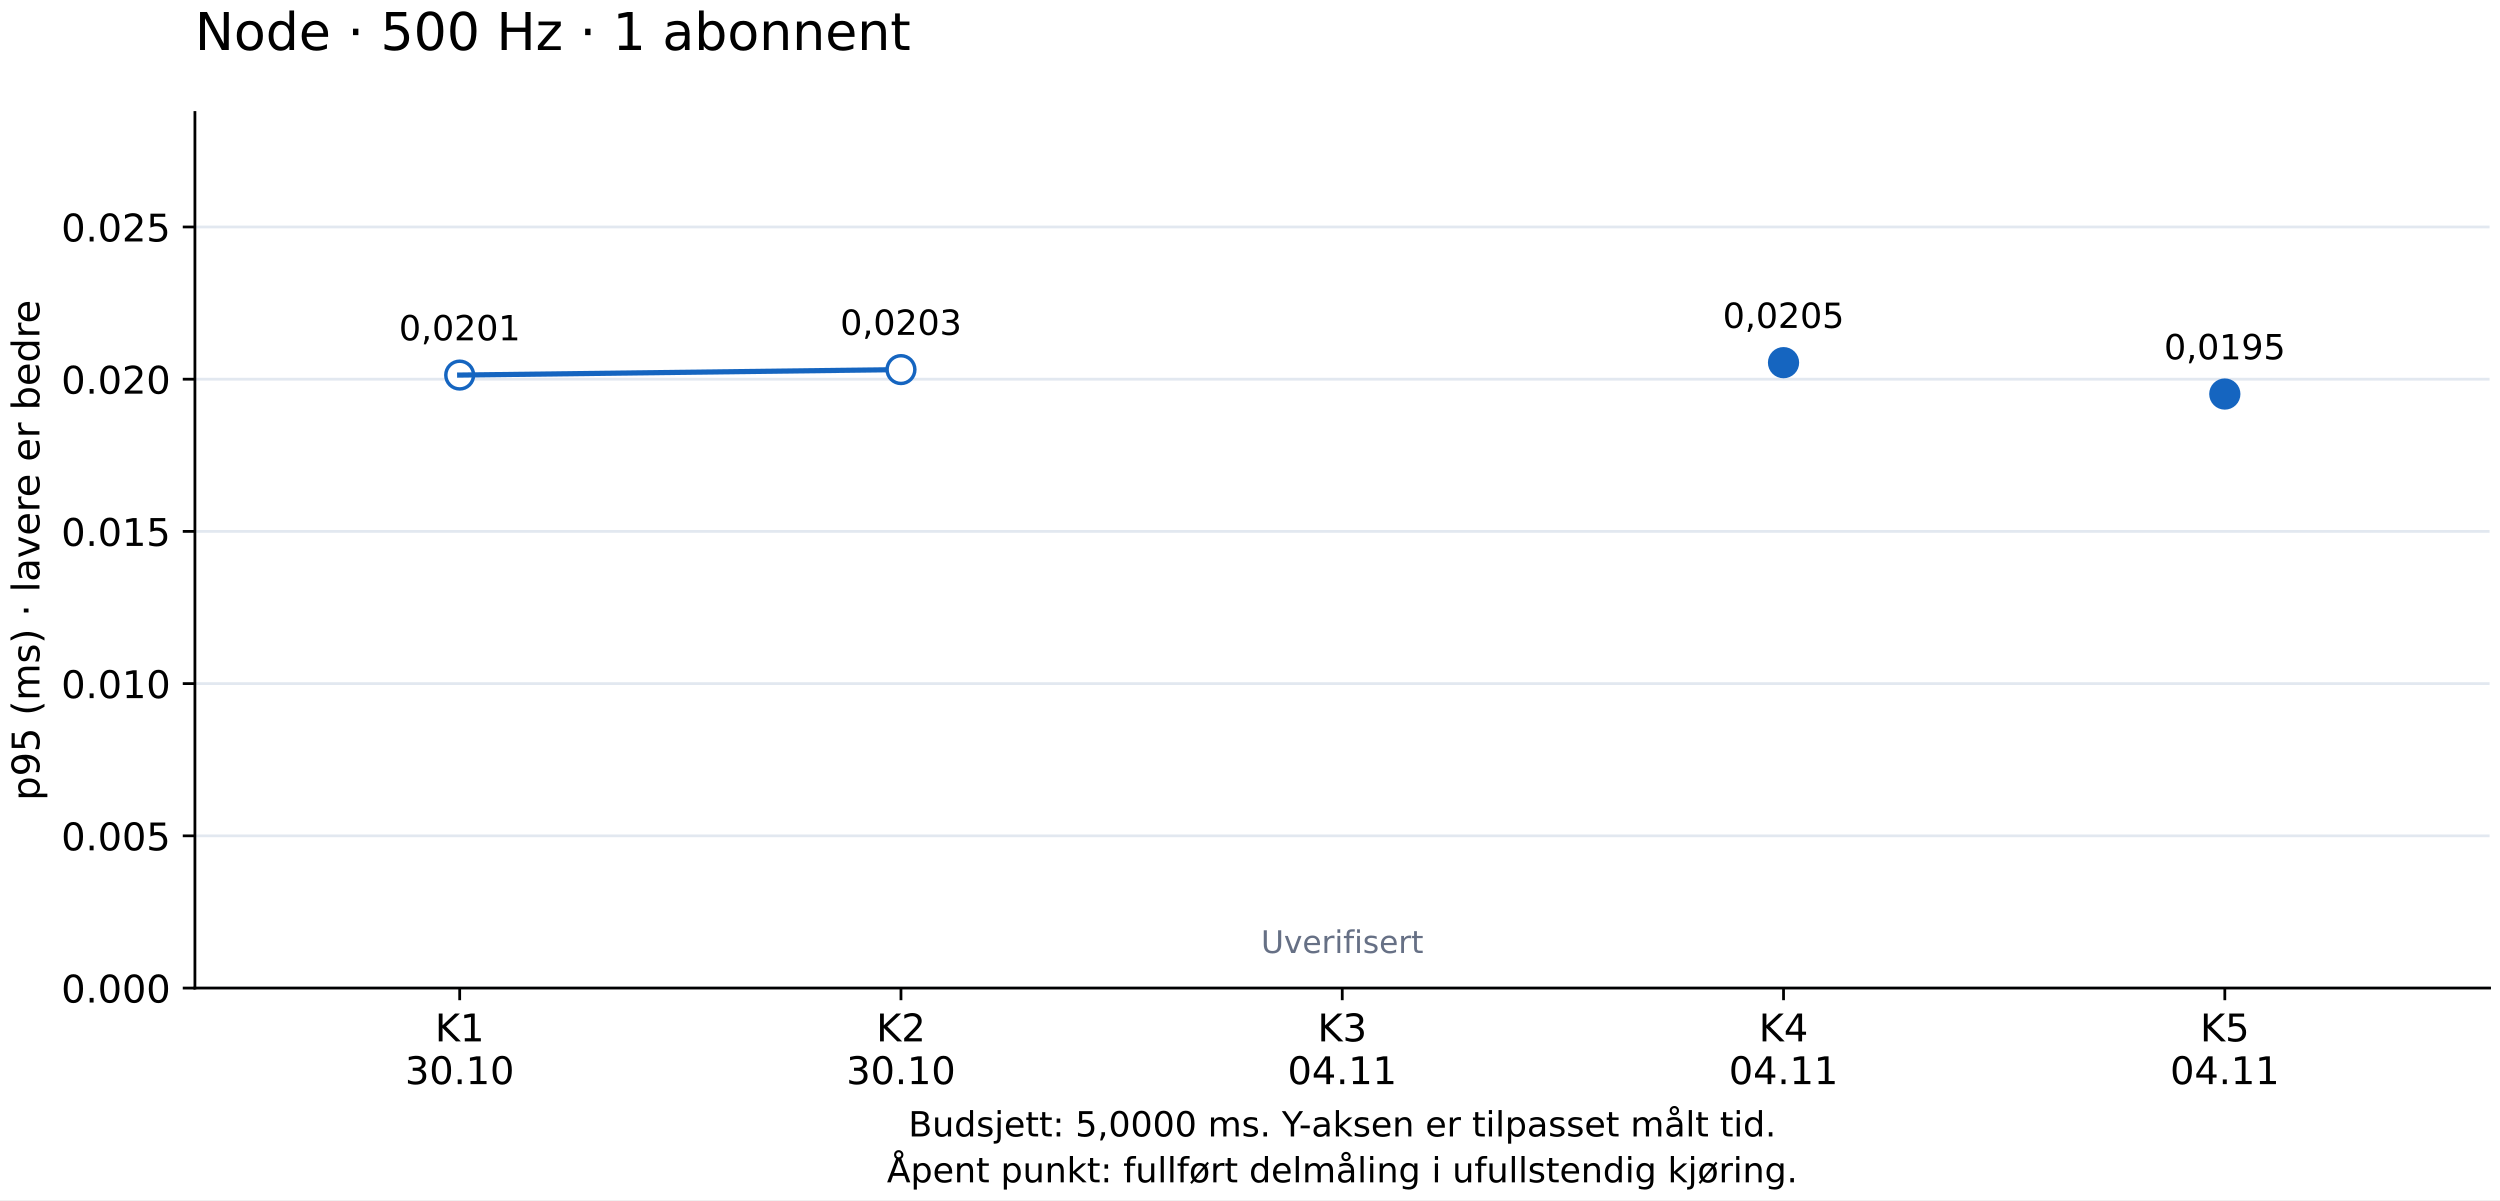
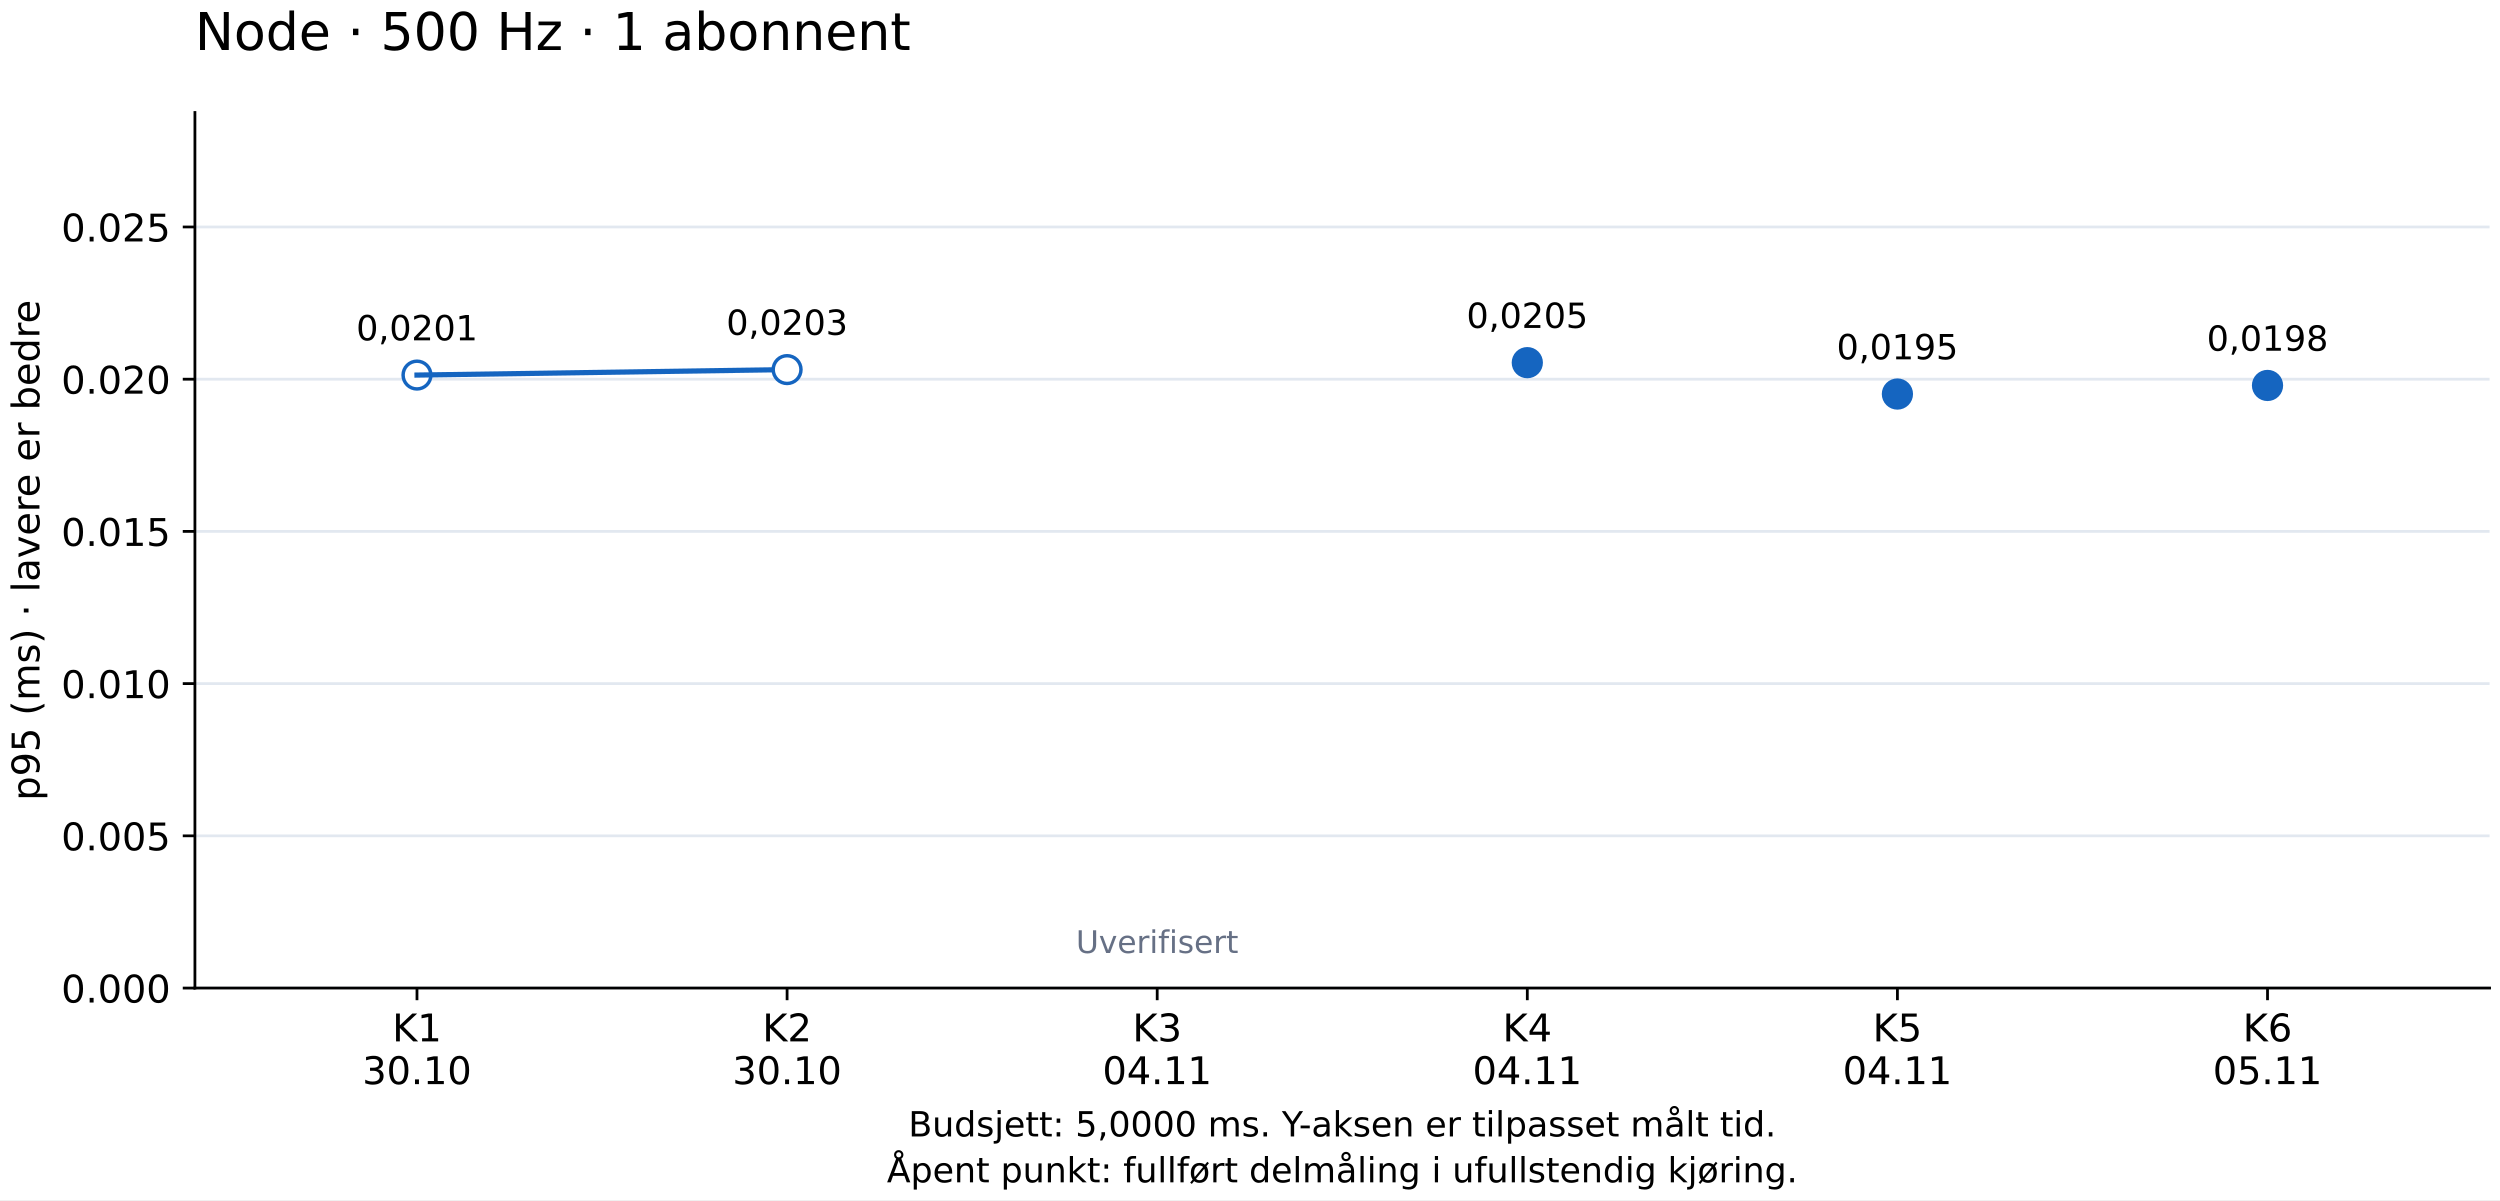
<svg xmlns="http://www.w3.org/2000/svg" xmlns:xlink="http://www.w3.org/1999/xlink" width="720pt" height="345.6pt" viewBox="0 0 720 345.6" version="1.1">
  <defs>
    <style type="text/css">*{stroke-linejoin: round; stroke-linecap: butt}</style>
  </defs>
  <g id="figure_1">
    <g id="patch_1">
      <path d="M 0 345.6  L 720 345.6  L 720 0  L 0 0  z " style="fill: #ffffff" />
    </g>
    <g id="axes_1">
      <g id="patch_2">
        <path d="M 56.137 284.558  L 717 284.558  L 717 32.398  L 56.137 32.398  z " style="fill: #ffffff" />
      </g>
      <g id="matplotlib.axis_1">
        <g id="xtick_1">
          <g id="line2d_1">
            <defs>
              <path id="m3a9fe52da0" d="M 0 0  L 0 3.5  " style="stroke: #000000; stroke-width: 0.8" />
            </defs>
            <g>
-               <use xlink:href="#m3a9fe52da0" x="132.39" y="284.558" style="stroke: #000000; stroke-width: 0.8" />
+               <use xlink:href="#m3a9fe52da0" x="120.092" y="284.558" style="stroke: #000000; stroke-width: 0.8" />
            </g>
          </g>
          <g id="text_1">
-             <text style="font-size: 11px; font-family: 'DejaVu Sans'" transform="translate(125.2843 299.9161)">K1</text>
-             <text style="font-size: 11px; font-family: 'DejaVu Sans'" transform="translate(116.645 312.2337)">30.10</text>
+             <text style="font-size: 11px; font-family: 'DejaVu Sans'" transform="translate(112.9854 299.9161)">K1</text>
+             <text style="font-size: 11px; font-family: 'DejaVu Sans'" transform="translate(104.3461 312.2337)">30.10</text>
          </g>
        </g>
        <g id="xtick_2">
          <g id="line2d_2">
            <g>
-               <use xlink:href="#m3a9fe52da0" x="259.479" y="284.558" style="stroke: #000000; stroke-width: 0.8" />
+               <use xlink:href="#m3a9fe52da0" x="226.682" y="284.558" style="stroke: #000000; stroke-width: 0.8" />
            </g>
          </g>
          <g id="text_2">
-             <text style="font-size: 11px; font-family: 'DejaVu Sans'" transform="translate(252.3733 299.9161)">K2</text>
-             <text style="font-size: 11px; font-family: 'DejaVu Sans'" transform="translate(243.734 312.2337)">30.10</text>
+             <text style="font-size: 11px; font-family: 'DejaVu Sans'" transform="translate(219.5761 299.9161)">K2</text>
+             <text style="font-size: 11px; font-family: 'DejaVu Sans'" transform="translate(210.9368 312.2337)">30.10</text>
          </g>
        </g>
        <g id="xtick_3">
          <g id="line2d_3">
            <g>
-               <use xlink:href="#m3a9fe52da0" x="386.568" y="284.558" style="stroke: #000000; stroke-width: 0.8" />
+               <use xlink:href="#m3a9fe52da0" x="333.273" y="284.558" style="stroke: #000000; stroke-width: 0.8" />
            </g>
          </g>
          <g id="text_3">
-             <text style="font-size: 11px; font-family: 'DejaVu Sans'" transform="translate(379.4623 299.9161)">K3</text>
-             <text style="font-size: 11px; font-family: 'DejaVu Sans'" transform="translate(370.823 312.2337)">04.11</text>
+             <text style="font-size: 11px; font-family: 'DejaVu Sans'" transform="translate(326.1669 299.9161)">K3</text>
+             <text style="font-size: 11px; font-family: 'DejaVu Sans'" transform="translate(317.5276 312.2337)">04.11</text>
          </g>
        </g>
        <g id="xtick_4">
          <g id="line2d_4">
            <g>
-               <use xlink:href="#m3a9fe52da0" x="513.657" y="284.558" style="stroke: #000000; stroke-width: 0.8" />
+               <use xlink:href="#m3a9fe52da0" x="439.864" y="284.558" style="stroke: #000000; stroke-width: 0.8" />
            </g>
          </g>
          <g id="text_4">
-             <text style="font-size: 11px; font-family: 'DejaVu Sans'" transform="translate(506.5512 299.9161)">K4</text>
-             <text style="font-size: 11px; font-family: 'DejaVu Sans'" transform="translate(497.9119 312.2337)">04.11</text>
+             <text style="font-size: 11px; font-family: 'DejaVu Sans'" transform="translate(432.7576 299.9161)">K4</text>
+             <text style="font-size: 11px; font-family: 'DejaVu Sans'" transform="translate(424.1183 312.2337)">04.11</text>
          </g>
        </g>
        <g id="xtick_5">
          <g id="line2d_5">
            <g>
-               <use xlink:href="#m3a9fe52da0" x="640.746" y="284.558" style="stroke: #000000; stroke-width: 0.8" />
+               <use xlink:href="#m3a9fe52da0" x="546.455" y="284.558" style="stroke: #000000; stroke-width: 0.8" />
            </g>
          </g>
          <g id="text_5">
-             <text style="font-size: 11px; font-family: 'DejaVu Sans'" transform="translate(633.6402 299.9161)">K5</text>
-             <text style="font-size: 11px; font-family: 'DejaVu Sans'" transform="translate(625.0009 312.2337)">04.11</text>
-           </g>
-         </g>
-         <g id="text_6">
+             <text style="font-size: 11px; font-family: 'DejaVu Sans'" transform="translate(539.3484 299.9161)">K5</text>
+             <text style="font-size: 11px; font-family: 'DejaVu Sans'" transform="translate(530.7091 312.2337)">04.11</text>
+           </g>
+         </g>
+         <g id="xtick_6">
+           <g id="line2d_6">
+             <g>
+               <use xlink:href="#m3a9fe52da0" x="653.045" y="284.558" style="stroke: #000000; stroke-width: 0.8" />
+             </g>
+           </g>
+           <g id="text_6">
+             <text style="font-size: 11px; font-family: 'DejaVu Sans'" transform="translate(645.9391 299.9161)">K6</text>
+             <text style="font-size: 11px; font-family: 'DejaVu Sans'" transform="translate(637.2998 312.2337)">05.11</text>
+           </g>
+         </g>
+         <g id="text_7">
          <text style="font-size: 10px; font-family: 'DejaVu Sans'" transform="translate(261.613 327.301)">Budsjett: 5,0000 ms. Y-aksen er tilpasset målt tid.</text>
          <text style="font-size: 10px; font-family: 'DejaVu Sans'" transform="translate(255.4122 340.5201)">Åpent punkt: fullført delmåling i ufullstendig kjøring.</text>
        </g>
      </g>
      <g id="matplotlib.axis_2">
        <g id="ytick_1">
-           <g id="line2d_6">
-             <path d="M 56.137 284.558  L 717 284.558  " clip-path="url(#p6524d52d95)" style="fill: none; stroke: #e2e8f0; stroke-width: 0.8; stroke-linecap: square" />
-           </g>
          <g id="line2d_7">
+             <path d="M 56.137 284.558  L 717 284.558  " clip-path="url(#pd9fed066c4)" style="fill: none; stroke: #e2e8f0; stroke-width: 0.8; stroke-linecap: square" />
+           </g>
+           <g id="line2d_8">
            <defs>
              <path id="m56f8623be5" d="M 0 0  L -3.5 0  " style="stroke: #000000; stroke-width: 0.8" />
            </defs>
            <g>
              <use xlink:href="#m56f8623be5" x="56.137" y="284.558" style="stroke: #000000; stroke-width: 0.8" />
            </g>
          </g>
-           <g id="text_7">
+           <g id="text_8">
            <text style="font-size: 11px; font-family: 'DejaVu Sans'; text-anchor: end" x="49.137" y="288.737" transform="rotate(-0 49.13712 288.7369)">0.000</text>
          </g>
        </g>
        <g id="ytick_2">
-           <g id="line2d_8">
-             <path d="M 56.137 240.719  L 717 240.719  " clip-path="url(#p6524d52d95)" style="fill: none; stroke: #e2e8f0; stroke-width: 0.8; stroke-linecap: square" />
-           </g>
          <g id="line2d_9">
+             <path d="M 56.137 240.719  L 717 240.719  " clip-path="url(#pd9fed066c4)" style="fill: none; stroke: #e2e8f0; stroke-width: 0.8; stroke-linecap: square" />
+           </g>
+           <g id="line2d_10">
            <g>
              <use xlink:href="#m56f8623be5" x="56.137" y="240.719" style="stroke: #000000; stroke-width: 0.8" />
            </g>
          </g>
-           <g id="text_8">
+           <g id="text_9">
            <text style="font-size: 11px; font-family: 'DejaVu Sans'; text-anchor: end" x="49.137" y="244.899" transform="rotate(-0 49.13712 244.8986)">0.005</text>
          </g>
        </g>
        <g id="ytick_3">
-           <g id="line2d_10">
-             <path d="M 56.137 196.881  L 717 196.881  " clip-path="url(#p6524d52d95)" style="fill: none; stroke: #e2e8f0; stroke-width: 0.8; stroke-linecap: square" />
-           </g>
          <g id="line2d_11">
+             <path d="M 56.137 196.881  L 717 196.881  " clip-path="url(#pd9fed066c4)" style="fill: none; stroke: #e2e8f0; stroke-width: 0.8; stroke-linecap: square" />
+           </g>
+           <g id="line2d_12">
            <g>
              <use xlink:href="#m56f8623be5" x="56.137" y="196.881" style="stroke: #000000; stroke-width: 0.8" />
            </g>
          </g>
-           <g id="text_9">
+           <g id="text_10">
            <text style="font-size: 11px; font-family: 'DejaVu Sans'; text-anchor: end" x="49.137" y="201.06" transform="rotate(-0 49.13712 201.0602)">0.010</text>
          </g>
        </g>
        <g id="ytick_4">
-           <g id="line2d_12">
-             <path d="M 56.137 153.043  L 717 153.043  " clip-path="url(#p6524d52d95)" style="fill: none; stroke: #e2e8f0; stroke-width: 0.8; stroke-linecap: square" />
-           </g>
          <g id="line2d_13">
+             <path d="M 56.137 153.043  L 717 153.043  " clip-path="url(#pd9fed066c4)" style="fill: none; stroke: #e2e8f0; stroke-width: 0.8; stroke-linecap: square" />
+           </g>
+           <g id="line2d_14">
            <g>
              <use xlink:href="#m56f8623be5" x="56.137" y="153.043" style="stroke: #000000; stroke-width: 0.8" />
            </g>
          </g>
-           <g id="text_10">
+           <g id="text_11">
            <text style="font-size: 11px; font-family: 'DejaVu Sans'; text-anchor: end" x="49.137" y="157.222" transform="rotate(-0 49.13712 157.2219)">0.015</text>
          </g>
        </g>
        <g id="ytick_5">
-           <g id="line2d_14">
-             <path d="M 56.137 109.204  L 717 109.204  " clip-path="url(#p6524d52d95)" style="fill: none; stroke: #e2e8f0; stroke-width: 0.8; stroke-linecap: square" />
-           </g>
          <g id="line2d_15">
+             <path d="M 56.137 109.204  L 717 109.204  " clip-path="url(#pd9fed066c4)" style="fill: none; stroke: #e2e8f0; stroke-width: 0.8; stroke-linecap: square" />
+           </g>
+           <g id="line2d_16">
            <g>
              <use xlink:href="#m56f8623be5" x="56.137" y="109.204" style="stroke: #000000; stroke-width: 0.8" />
            </g>
          </g>
-           <g id="text_11">
+           <g id="text_12">
            <text style="font-size: 11px; font-family: 'DejaVu Sans'; text-anchor: end" x="49.137" y="113.384" transform="rotate(-0 49.13712 113.3836)">0.020</text>
          </g>
        </g>
        <g id="ytick_6">
-           <g id="line2d_16">
-             <path d="M 56.137 65.366  L 717 65.366  " clip-path="url(#p6524d52d95)" style="fill: none; stroke: #e2e8f0; stroke-width: 0.8; stroke-linecap: square" />
-           </g>
          <g id="line2d_17">
+             <path d="M 56.137 65.366  L 717 65.366  " clip-path="url(#pd9fed066c4)" style="fill: none; stroke: #e2e8f0; stroke-width: 0.8; stroke-linecap: square" />
+           </g>
+           <g id="line2d_18">
            <g>
              <use xlink:href="#m56f8623be5" x="56.137" y="65.366" style="stroke: #000000; stroke-width: 0.8" />
            </g>
          </g>
-           <g id="text_12">
+           <g id="text_13">
            <text style="font-size: 11px; font-family: 'DejaVu Sans'; text-anchor: end" x="49.137" y="69.545" transform="rotate(-0 49.13712 69.54522)">0.025</text>
          </g>
        </g>
-         <g id="text_13">
+         <g id="text_14">
          <text style="font-size: 11px; font-family: 'DejaVu Sans'; text-anchor: middle" x="11.359" y="158.478" transform="rotate(-90 11.35852 158.4778)">p95 (ms) · lavere er bedre</text>
        </g>
      </g>
-       <g id="line2d_18">
-         <path d="M 132.39 108.021  " clip-path="url(#p6524d52d95)" style="fill: none; stroke: #1565c0; stroke-width: 1.5; stroke-linecap: square" />
+       <g id="line2d_19">
+         <path d="M 120.092 108.021  " clip-path="url(#pd9fed066c4)" style="fill: none; stroke: #1565c0; stroke-width: 1.5; stroke-linecap: square" />
        <defs>
          <path id="mcfa522ccff" d="M 0 4  C 1.061 4 2.078 3.579 2.828 2.828  C 3.579 2.078 4 1.061 4 0  C 4 -1.061 3.579 -2.078 2.828 -2.828  C 2.078 -3.579 1.061 -4 0 -4  C -1.061 -4 -2.078 -3.579 -2.828 -2.828  C -3.579 -2.078 -4 -1.061 -4 0  C -4 1.061 -3.579 2.078 -2.828 2.828  C -2.078 3.579 -1.061 4 0 4  z " style="stroke: #1565c0" />
        </defs>
-         <g clip-path="url(#p6524d52d95)">
-           <use xlink:href="#mcfa522ccff" x="132.39" y="108.021" style="fill: #ffffff; stroke: #1565c0" />
-         </g>
-       </g>
-       <g id="line2d_19">
-         <path d="M 132.39 108.021  L 259.479 106.443  " clip-path="url(#p6524d52d95)" style="fill: none; stroke: #1565c0; stroke-width: 1.5; stroke-linecap: square" />
+         <g clip-path="url(#pd9fed066c4)">
+           <use xlink:href="#mcfa522ccff" x="120.092" y="108.021" style="fill: #ffffff; stroke: #1565c0" />
+         </g>
      </g>
      <g id="line2d_20">
-         <path d="M 259.479 106.443  " clip-path="url(#p6524d52d95)" style="fill: none; stroke: #1565c0; stroke-width: 1.5; stroke-linecap: square" />
-         <g clip-path="url(#p6524d52d95)">
-           <use xlink:href="#mcfa522ccff" x="259.479" y="106.443" style="fill: #ffffff; stroke: #1565c0" />
-         </g>
+         <path d="M 120.092 108.021  L 226.682 106.443  " clip-path="url(#pd9fed066c4)" style="fill: none; stroke: #1565c0; stroke-width: 1.5; stroke-linecap: square" />
      </g>
      <g id="line2d_21">
-         <path d="M 513.657 104.444  " clip-path="url(#p6524d52d95)" style="fill: none; stroke: #1565c0; stroke-width: 1.5; stroke-linecap: square" />
+         <path d="M 226.682 106.443  " clip-path="url(#pd9fed066c4)" style="fill: none; stroke: #1565c0; stroke-width: 1.5; stroke-linecap: square" />
+         <g clip-path="url(#pd9fed066c4)">
+           <use xlink:href="#mcfa522ccff" x="226.682" y="106.443" style="fill: #ffffff; stroke: #1565c0" />
+         </g>
+       </g>
+       <g id="line2d_22">
+         <path d="M 439.864 104.444  " clip-path="url(#pd9fed066c4)" style="fill: none; stroke: #1565c0; stroke-width: 1.5; stroke-linecap: square" />
        <defs>
          <path id="mcbb12d0c3e" d="M 0 4  C 1.061 4 2.078 3.579 2.828 2.828  C 3.579 2.078 4 1.061 4 0  C 4 -1.061 3.579 -2.078 2.828 -2.828  C 2.078 -3.579 1.061 -4 0 -4  C -1.061 -4 -2.078 -3.579 -2.828 -2.828  C -3.579 -2.078 -4 -1.061 -4 0  C -4 1.061 -3.579 2.078 -2.828 2.828  C -2.078 3.579 -1.061 4 0 4  z " style="stroke: #1565c0" />
        </defs>
-         <g clip-path="url(#p6524d52d95)">
-           <use xlink:href="#mcbb12d0c3e" x="513.657" y="104.444" style="fill: #1565c0; stroke: #1565c0" />
-         </g>
-       </g>
-       <g id="line2d_22">
-         <path d="M 640.746 113.483  " clip-path="url(#p6524d52d95)" style="fill: none; stroke: #1565c0; stroke-width: 1.5; stroke-linecap: square" />
-         <g clip-path="url(#p6524d52d95)">
-           <use xlink:href="#mcbb12d0c3e" x="640.746" y="113.483" style="fill: #1565c0; stroke: #1565c0" />
+         <g clip-path="url(#pd9fed066c4)">
+           <use xlink:href="#mcbb12d0c3e" x="439.864" y="104.444" style="fill: #1565c0; stroke: #1565c0" />
+         </g>
+       </g>
+       <g id="line2d_23">
+         <path d="M 546.455 113.483  " clip-path="url(#pd9fed066c4)" style="fill: none; stroke: #1565c0; stroke-width: 1.5; stroke-linecap: square" />
+         <g clip-path="url(#pd9fed066c4)">
+           <use xlink:href="#mcbb12d0c3e" x="546.455" y="113.483" style="fill: #1565c0; stroke: #1565c0" />
+         </g>
+       </g>
+       <g id="line2d_24">
+         <path d="M 653.045 111.011  " clip-path="url(#pd9fed066c4)" style="fill: none; stroke: #1565c0; stroke-width: 1.5; stroke-linecap: square" />
+         <g clip-path="url(#pd9fed066c4)">
+           <use xlink:href="#mcbb12d0c3e" x="653.045" y="111.011" style="fill: #1565c0; stroke: #1565c0" />
        </g>
      </g>
      <g id="patch_3">
        <path d="M 56.137 284.558  L 56.137 32.398  " style="fill: none; stroke: #000000; stroke-width: 0.8; stroke-linejoin: miter; stroke-linecap: square" />
      </g>
      <g id="patch_4">
        <path d="M 56.137 284.558  L 717 284.558  " style="fill: none; stroke: #000000; stroke-width: 0.8; stroke-linejoin: miter; stroke-linecap: square" />
      </g>
-       <g id="text_14">
-         <text style="font-size: 10px; font-family: 'DejaVu Sans'; text-anchor: middle" x="132.39" y="98.021" transform="rotate(-0 132.3905 98.02079)">0,0201</text>
-       </g>
      <g id="text_15">
-         <text style="font-size: 10px; font-family: 'DejaVu Sans'; text-anchor: middle" x="259.479" y="96.443" transform="rotate(-0 259.4795 96.44261)">0,0203</text>
+         <text style="font-size: 10px; font-family: 'DejaVu Sans'; text-anchor: middle" x="120.092" y="98.021" transform="rotate(-0 120.0916 98.02079)">0,0201</text>
      </g>
      <g id="text_16">
-         <text style="font-size: 9px; font-family: 'DejaVu Sans'; text-anchor: middle; fill: #667085" x="386.568" y="274.471" transform="rotate(-0 386.5684 274.4714)">Uverifisert</text>
+         <text style="font-size: 10px; font-family: 'DejaVu Sans'; text-anchor: middle" x="226.682" y="96.443" transform="rotate(-0 226.6823 96.44261)">0,0203</text>
      </g>
      <g id="text_17">
-         <text style="font-size: 10px; font-family: 'DejaVu Sans'; text-anchor: middle" x="513.657" y="94.444" transform="rotate(-0 513.6574 94.44358)">0,0205</text>
+         <text style="font-size: 9px; font-family: 'DejaVu Sans'; text-anchor: middle; fill: #667085" x="333.273" y="274.471" transform="rotate(-0 333.2731 274.4714)">Uverifisert</text>
      </g>
      <g id="text_18">
-         <text style="font-size: 10px; font-family: 'DejaVu Sans'; text-anchor: middle" x="640.746" y="103.483" transform="rotate(-0 640.7464 103.483)">0,0195</text>
+         <text style="font-size: 10px; font-family: 'DejaVu Sans'; text-anchor: middle" x="439.864" y="94.444" transform="rotate(-0 439.8638 94.44358)">0,0205</text>
      </g>
      <g id="text_19">
+         <text style="font-size: 10px; font-family: 'DejaVu Sans'; text-anchor: middle" x="546.455" y="103.483" transform="rotate(-0 546.4546 103.483)">0,0195</text>
+       </g>
+       <g id="text_20">
+         <text style="font-size: 10px; font-family: 'DejaVu Sans'; text-anchor: middle" x="653.045" y="101.011" transform="rotate(-0 653.0453 101.0106)">0,0198</text>
+       </g>
+       <g id="text_21">
        <text style="font-size: 15px; font-family: 'DejaVu Sans'; text-anchor: start" x="56.137" y="14.398" transform="rotate(-0 56.13712 14.3979)">Node · 500 Hz · 1 abonnent</text>
      </g>
    </g>
  </g>
  <defs>
-     <clipPath id="p6524d52d95">
+     <clipPath id="pd9fed066c4">
      <rect x="56.137" y="32.398" width="660.863" height="252.16" />
    </clipPath>
  </defs>
</svg>
